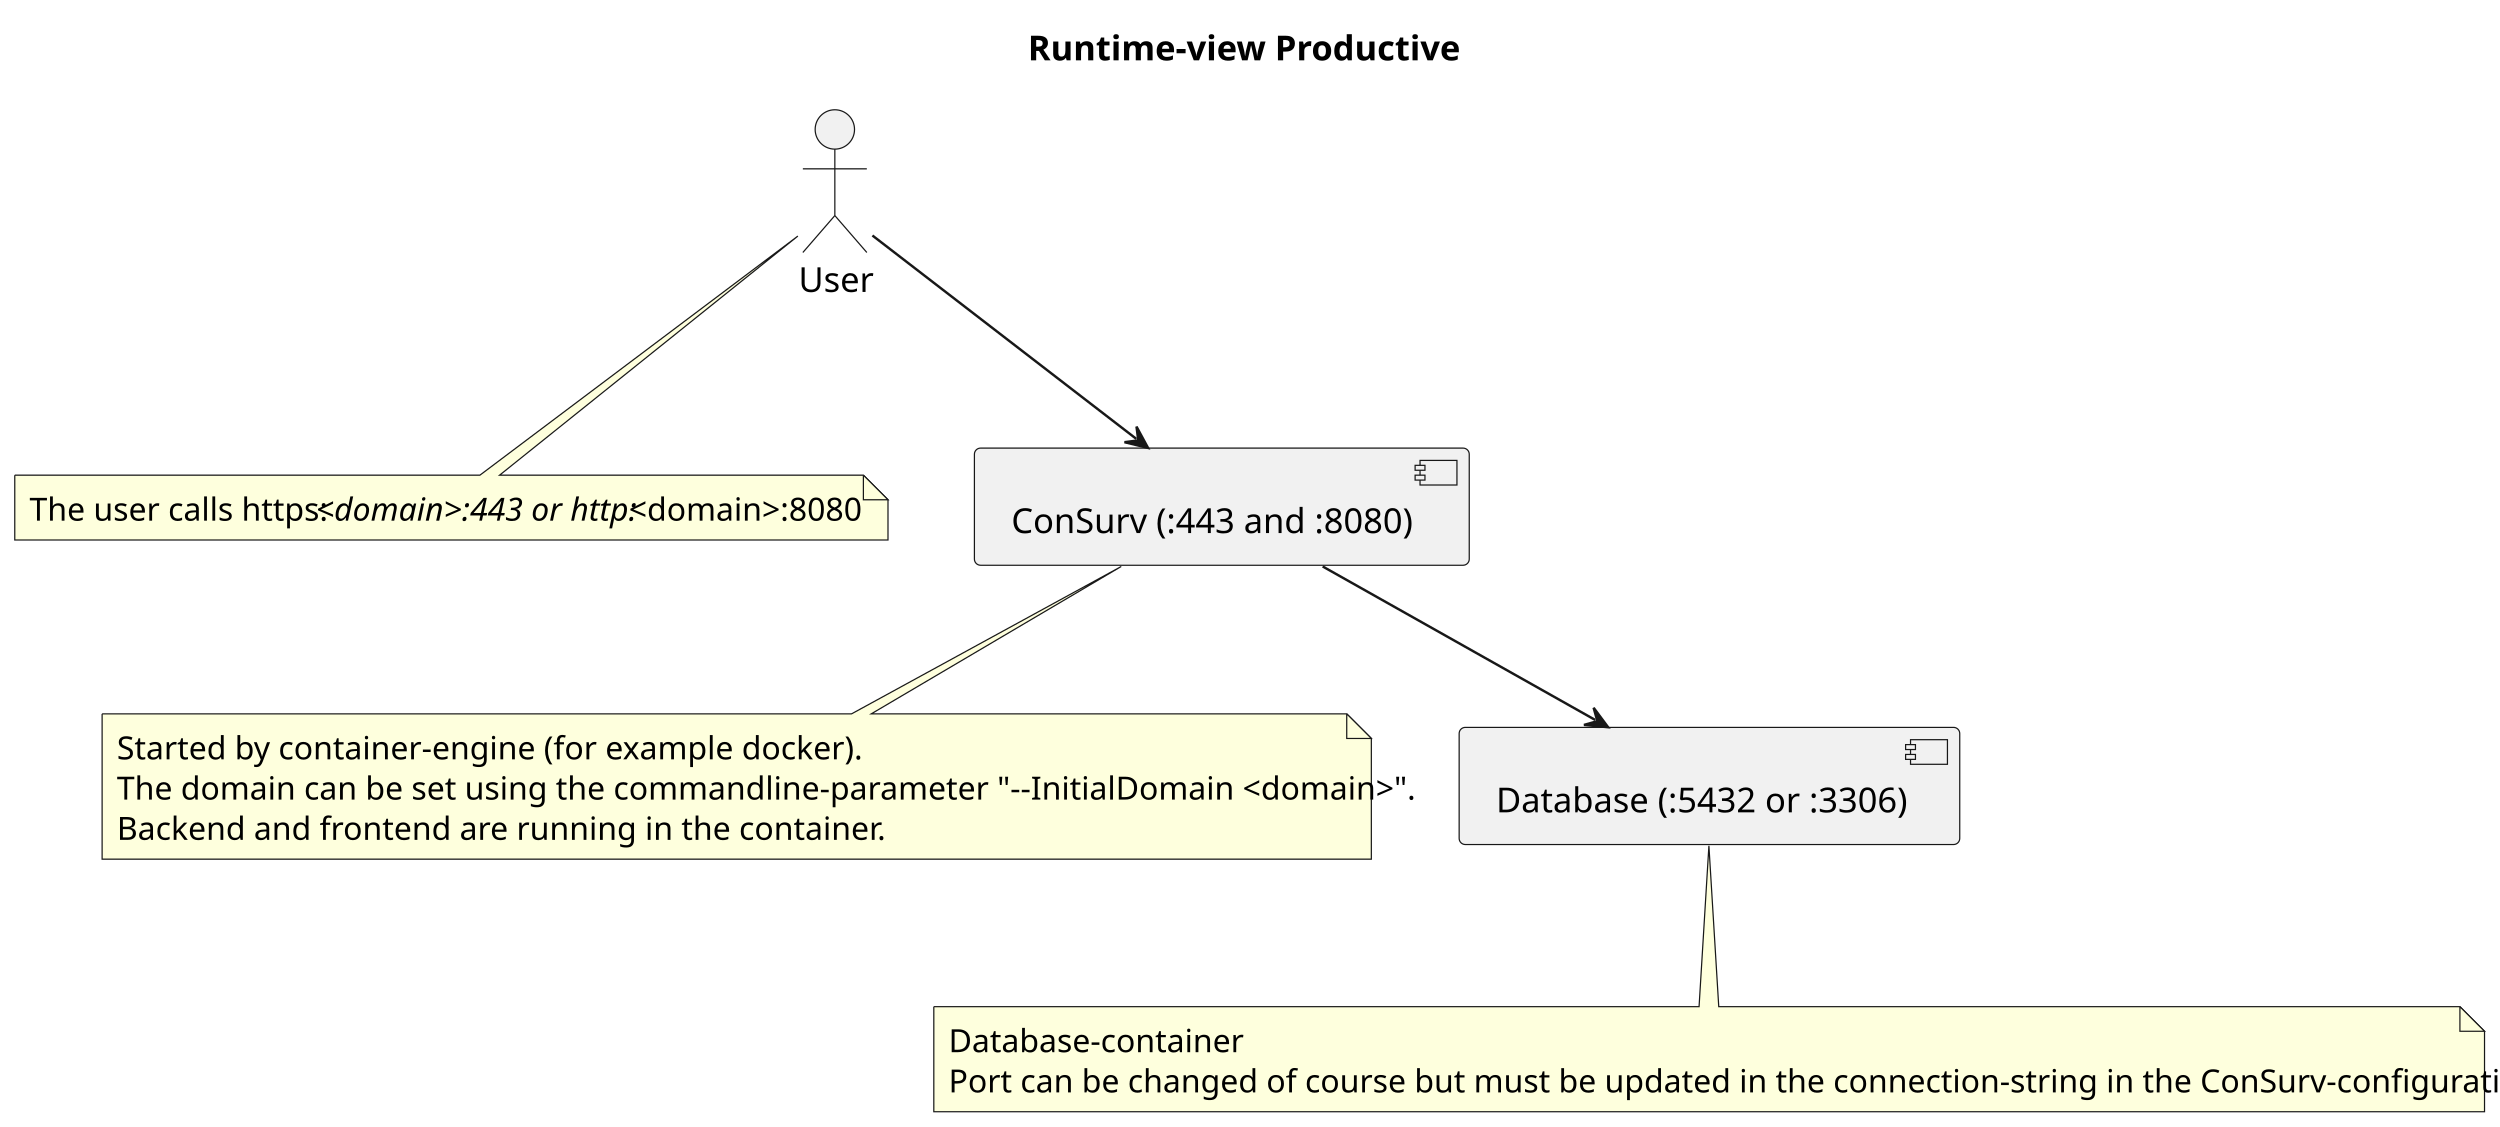
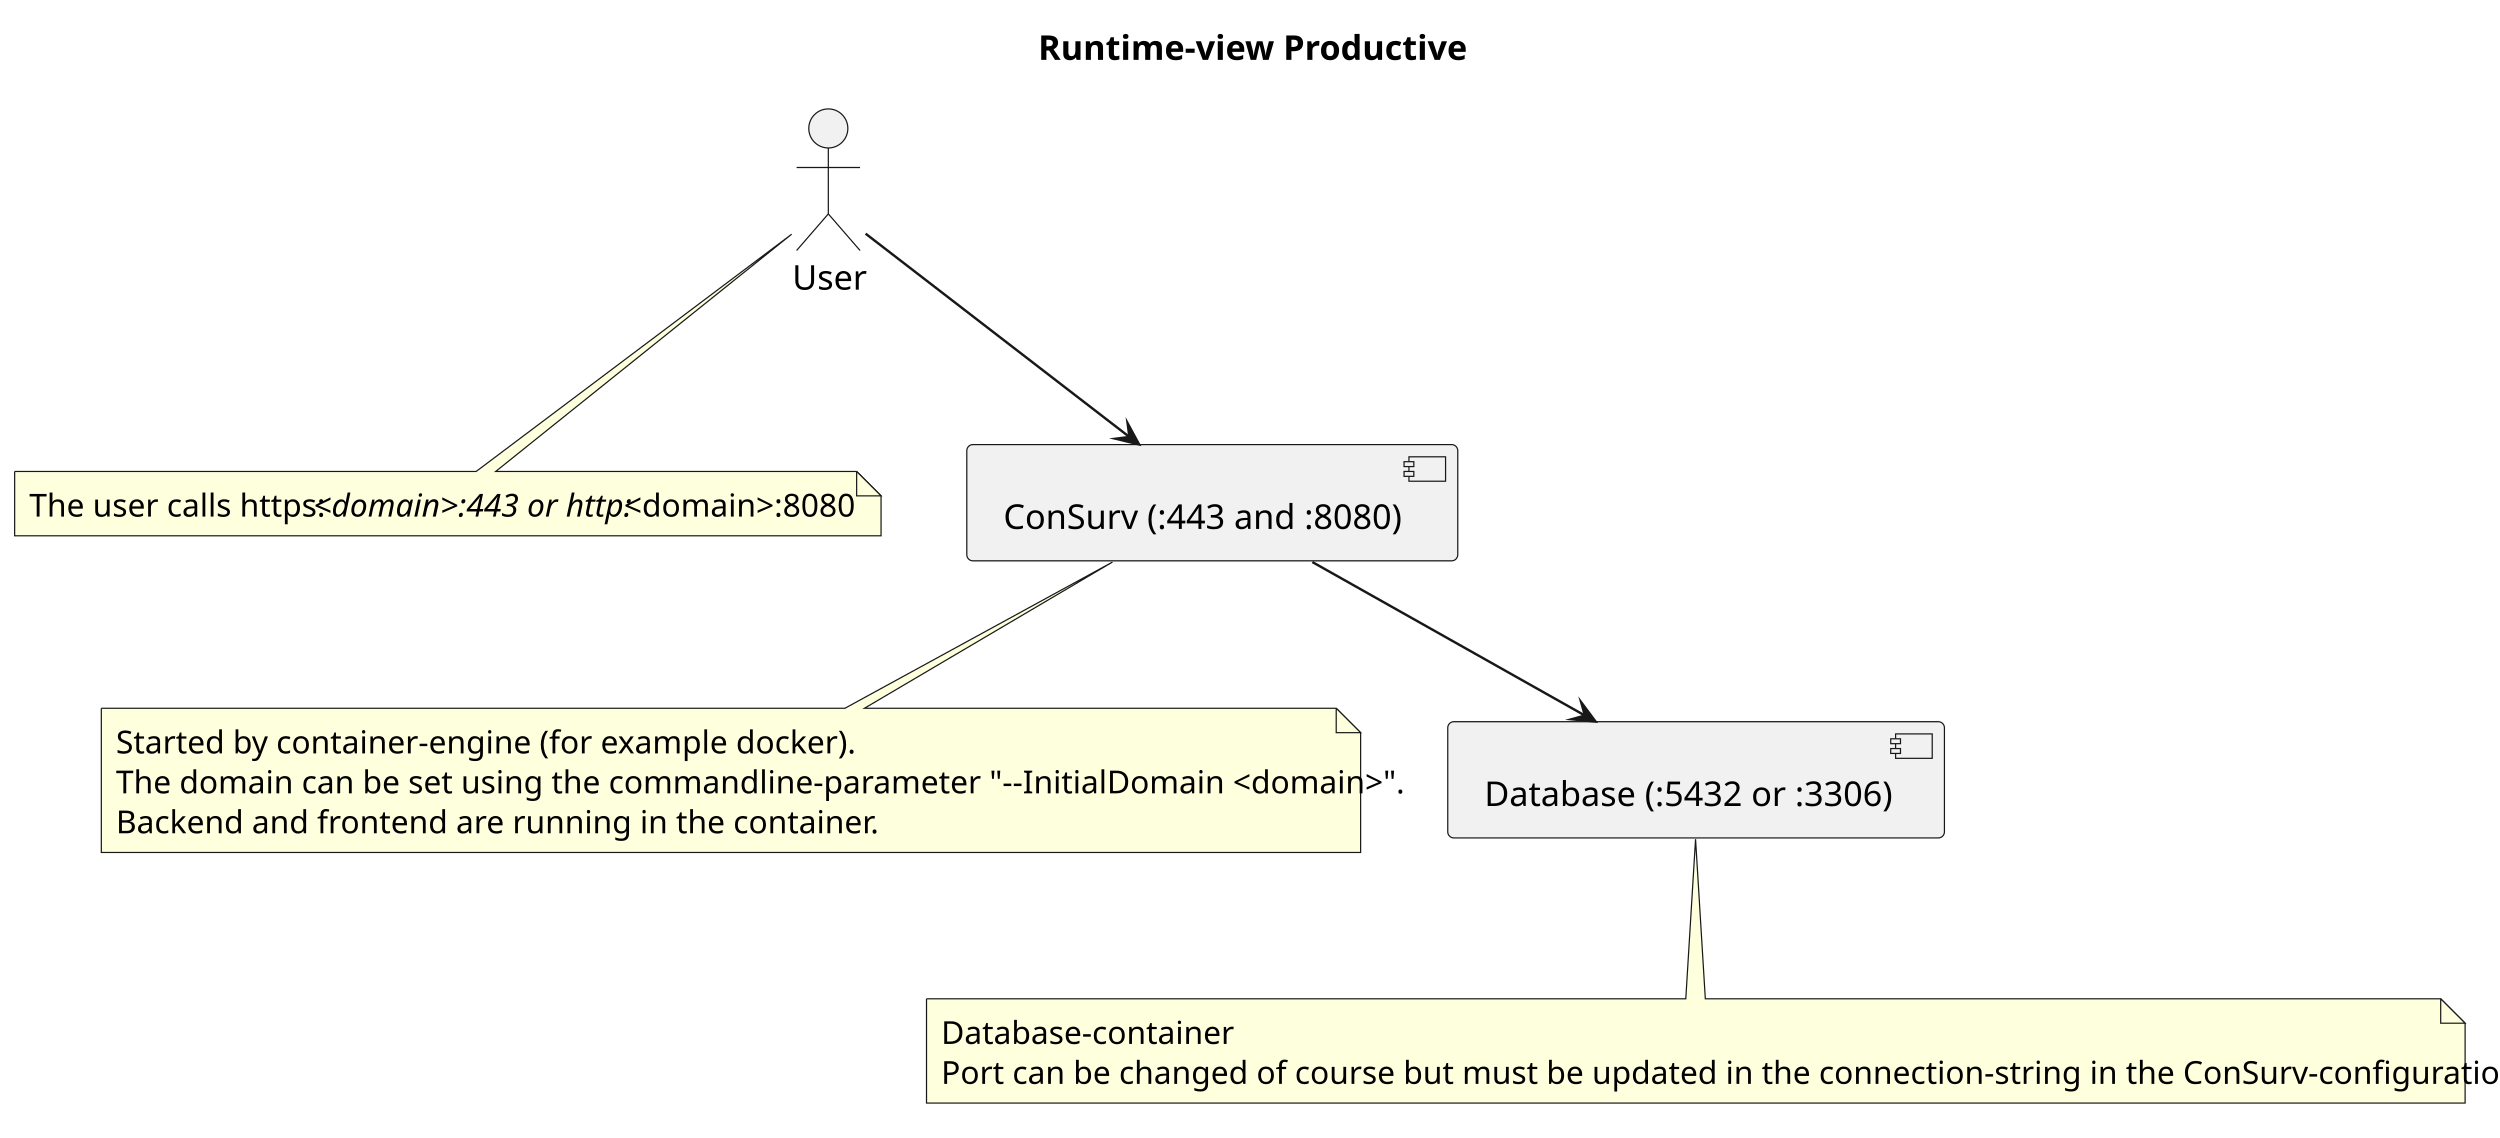
- <svg xmlns="http://www.w3.org/2000/svg" contentStyleType="text/css" data-diagram-type="DESCRIPTION" height="458px" preserveAspectRatio="none" style="width:1016px;height:458px;background:#FFFFFF;" version="1.1" viewBox="0 0 1016 458" width="1016px" zoomAndPan="magnify">
+ <svg xmlns="http://www.w3.org/2000/svg" contentStyleType="text/css" data-diagram-type="DESCRIPTION" height="466px" preserveAspectRatio="none" style="width:1024px;height:466px;background:#FFFFFF;" version="1.1" viewBox="0 0 1024 466" width="1024px" zoomAndPan="magnify">
  <defs />
  <g>
    <g class="title" data-source-line="1">
-       <text fill="#000000" font-family="sans-serif" font-size="14" font-weight="bold" lengthAdjust="spacing" textLength="167.255" x="417.728" y="24.533">Runtime-view Productive</text>
+       <text fill="#000000" font-family="sans-serif" font-size="14" font-weight="700" lengthAdjust="spacing" textLength="167.255" x="425.228" y="24.533">Runtime-view Productive</text>
    </g>
-     <g class="entity" data-entity="user" data-source-line="3" data-uid="ent0002" id="entity_user">
+     <g class="entity" data-qualified-name="user" data-source-line="3" id="ent0001">
      <ellipse cx="339.279" cy="52.609" fill="#F1F1F1" rx="8" ry="8" style="stroke:#181818;stroke-width:0.5;" />
      <path d="M339.279,60.609 L339.279,87.609 M326.279,68.609 L352.279,68.609 M339.279,87.609 L326.279,102.609 M339.279,87.609 L352.279,102.609" fill="none" style="stroke:#181818;stroke-width:0.5;" />
      <text fill="#000000" font-family="sans-serif" font-size="14" lengthAdjust="spacing" textLength="29.559" x="324.5" y="118.643">User</text>
    </g>
-     <g class="entity" data-entity="UserNote" data-source-line="5" data-uid="ent0003" id="entity_UserNote">
+     <g class="entity" data-qualified-name="UserNote" data-source-line="5" id="ent0002">
      <path d="M6,193.109 L6,219.461 A0,0 0 0 0 6,219.461 L360.88,219.461 A0,0 0 0 0 360.88,219.461 L360.88,203.109 L350.88,193.109 L203.03,193.109 L324.26,95.929 L195.03,193.109 L6,193.109 A0,0 0 0 0 6,193.109" fill="#FEFFDD" style="stroke:#181818;stroke-width:0.5;" />
      <path d="M350.88,193.109 L350.88,203.109 L360.88,203.109 L350.88,193.109" fill="#FEFFDD" style="stroke:#181818;stroke-width:0.5;" />
      <text fill="#000000" font-family="sans-serif" font-size="13" lengthAdjust="spacing" textLength="116.327" x="12" y="211.605">The user calls https:</text>
      <text fill="#000000" font-family="sans-serif" font-size="13" font-style="italic" lengthAdjust="spacing" textLength="127.201" x="128.327" y="211.605">&lt;domain&gt;:443 or http:</text>
      <text fill="#000000" font-family="sans-serif" font-size="13" lengthAdjust="spacing" textLength="90.353" x="255.528" y="211.605">&lt;domain&gt;:8080</text>
    </g>
-     <g class="entity" data-entity="ConSurv" data-source-line="9" data-uid="ent0005" id="entity_ConSurv">
+     <g class="entity" data-qualified-name="ConSurv" data-source-line="9" id="ent0004">
      <rect fill="#F1F1F1" height="47.609" rx="2.5" ry="2.5" style="stroke:#181818;stroke-width:0.5;" width="201.102" x="396" y="182.109" />
      <rect fill="#F1F1F1" height="10" style="stroke:#181818;stroke-width:0.5;" width="15" x="577.102" y="187.109" />
      <rect fill="#F1F1F1" height="2" style="stroke:#181818;stroke-width:0.5;" width="4" x="575.102" y="189.109" />
      <rect fill="#F1F1F1" height="2" style="stroke:#181818;stroke-width:0.5;" width="4" x="575.102" y="193.109" />
      <text fill="#000000" font-family="sans-serif" font-size="14" lengthAdjust="spacing" textLength="161.102" x="411" y="216.643">ConSurv (:443 and :8080)</text>
    </g>
-     <g class="entity" data-entity="ConSurvNote" data-source-line="11" data-uid="ent0006" id="entity_ConSurvNote">
+     <g class="entity" data-qualified-name="ConSurvNote" data-source-line="11" id="ent0005">
      <path d="M41.5,290.109 L41.5,349.164 A0,0 0 0 0 41.5,349.164 L557.312,349.164 A0,0 0 0 0 557.312,349.164 L557.312,300.109 L547.312,290.109 L354.07,290.109 L455.68,230.209 L346.07,290.109 L41.5,290.109 A0,0 0 0 0 41.5,290.109" fill="#FEFFDD" style="stroke:#181818;stroke-width:0.5;" />
      <path d="M547.312,290.109 L547.312,300.109 L557.312,300.109 L547.312,290.109" fill="#FEFFDD" style="stroke:#181818;stroke-width:0.5;" />
      <text fill="#000000" font-family="sans-serif" font-size="13" lengthAdjust="spacing" textLength="286.146" x="47.5" y="308.604">Started by container-engine (for example docker).</text>
      <text fill="#000000" font-family="sans-serif" font-size="13" lengthAdjust="spacing" textLength="494.812" x="47.5" y="324.956">The domain can be set using the commandline-parameter "--InitialDomain &lt;domain&gt;".</text>
      <text fill="#000000" font-family="sans-serif" font-size="13" lengthAdjust="spacing" textLength="292.703" x="47.5" y="341.308">Backend and frontend are running in the container.</text>
    </g>
-     <g class="entity" data-entity="ConSurvDatabase" data-source-line="17" data-uid="ent0008" id="entity_ConSurvDatabase">
+     <g class="entity" data-qualified-name="ConSurvDatabase" data-source-line="17" id="ent0007">
      <rect fill="#F1F1F1" height="47.609" rx="2.5" ry="2.5" style="stroke:#181818;stroke-width:0.5;" width="203.44" x="593" y="295.609" />
      <rect fill="#F1F1F1" height="10" style="stroke:#181818;stroke-width:0.5;" width="15" x="776.44" y="300.609" />
      <rect fill="#F1F1F1" height="2" style="stroke:#181818;stroke-width:0.5;" width="4" x="774.44" y="302.609" />
      <rect fill="#F1F1F1" height="2" style="stroke:#181818;stroke-width:0.5;" width="4" x="774.44" y="306.609" />
      <text fill="#000000" font-family="sans-serif" font-size="14" lengthAdjust="spacing" textLength="163.44" x="608" y="330.143">Database (:5432 or :3306)</text>
    </g>
-     <g class="entity" data-entity="ConSurvDatabaseNote" data-source-line="19" data-uid="ent0009" id="entity_ConSurvDatabaseNote">
+     <g class="entity" data-qualified-name="ConSurvDatabaseNote" data-source-line="19" id="ent0008">
      <path d="M379.5,409.109 L379.5,451.812 A0,0 0 0 0 379.5,451.812 L1009.71,451.812 A0,0 0 0 0 1009.71,451.812 L1009.71,419.109 L999.71,409.109 L698.5,409.109 L694.5,343.729 L690.5,409.109 L379.5,409.109 A0,0 0 0 0 379.5,409.109" fill="#FEFFDD" style="stroke:#181818;stroke-width:0.5;" />
      <path d="M999.71,409.109 L999.71,419.109 L1009.71,419.109 L999.71,409.109" fill="#FEFFDD" style="stroke:#181818;stroke-width:0.5;" />
      <text fill="#000000" font-family="sans-serif" font-size="13" lengthAdjust="spacing" textLength="113.458" x="385.5" y="427.604">Database-container</text>
      <text fill="#000000" font-family="sans-serif" font-size="13" lengthAdjust="spacing" textLength="609.21" x="385.5" y="443.956">Port can be changed of course but must be updated in the connection-string in the ConSurv-configuration.</text>
    </g>
-     <g class="link" data-entity-1="user" data-entity-2="ConSurv" data-source-line="24" data-uid="lnk11" id="link_user_ConSurv">
-       <path d="M354.55,95.709 C380.26,115.529 428.347,152.587 461.807,178.367" fill="none" id="user-to-ConSurv" style="stroke:#181818;stroke-width:1;" />
-       <polygon fill="#181818" points="466.56,182.029,461.872,173.368,462.599,178.978,456.989,179.705,466.56,182.029" style="stroke:#181818;stroke-width:1;" />
+     <g class="link" data-entity-1="ent0001" data-entity-2="ent0004" data-link-type="dependency" data-source-line="24" id="lnk10">
+       <path d="M354.55,95.709 C380.26,115.529 429.139,153.198 462.599,178.978" fill="none" id="user-to-ConSurv" style="stroke:#181818;stroke-width:1;" />
+       <polygon fill="#181818" points="466.56,182.029,461.872,173.368,462.599,178.978,456.989,179.705,466.56,182.029" style="stroke:#181818;stroke-width:1;stroke-linejoin:miter;stroke-miterlimit:10;" />
    </g>
-     <g class="link" data-entity-1="ConSurv" data-entity-2="ConSurvDatabase" data-source-line="25" data-uid="lnk12" id="link_ConSurv_ConSurvDatabase">
-       <path d="M537.53,230.209 C571.51,249.349 614.332,273.465 648.302,292.595" fill="none" id="ConSurv-to-ConSurvDatabase" style="stroke:#181818;stroke-width:1;" />
-       <polygon fill="#181818" points="653.53,295.539,647.651,287.638,649.173,293.086,643.725,294.608,653.53,295.539" style="stroke:#181818;stroke-width:1;" />
+     <g class="link" data-entity-1="ent0004" data-entity-2="ent0007" data-link-type="dependency" data-source-line="25" id="lnk11">
+       <path d="M537.53,230.209 C571.51,249.349 615.203,273.956 649.173,293.086" fill="none" id="ConSurv-to-ConSurvDatabase" style="stroke:#181818;stroke-width:1;" />
+       <polygon fill="#181818" points="653.53,295.539,647.651,287.638,649.173,293.086,643.725,294.608,653.53,295.539" style="stroke:#181818;stroke-width:1;stroke-linejoin:miter;stroke-miterlimit:10;" />
    </g>
  </g>
</svg>
